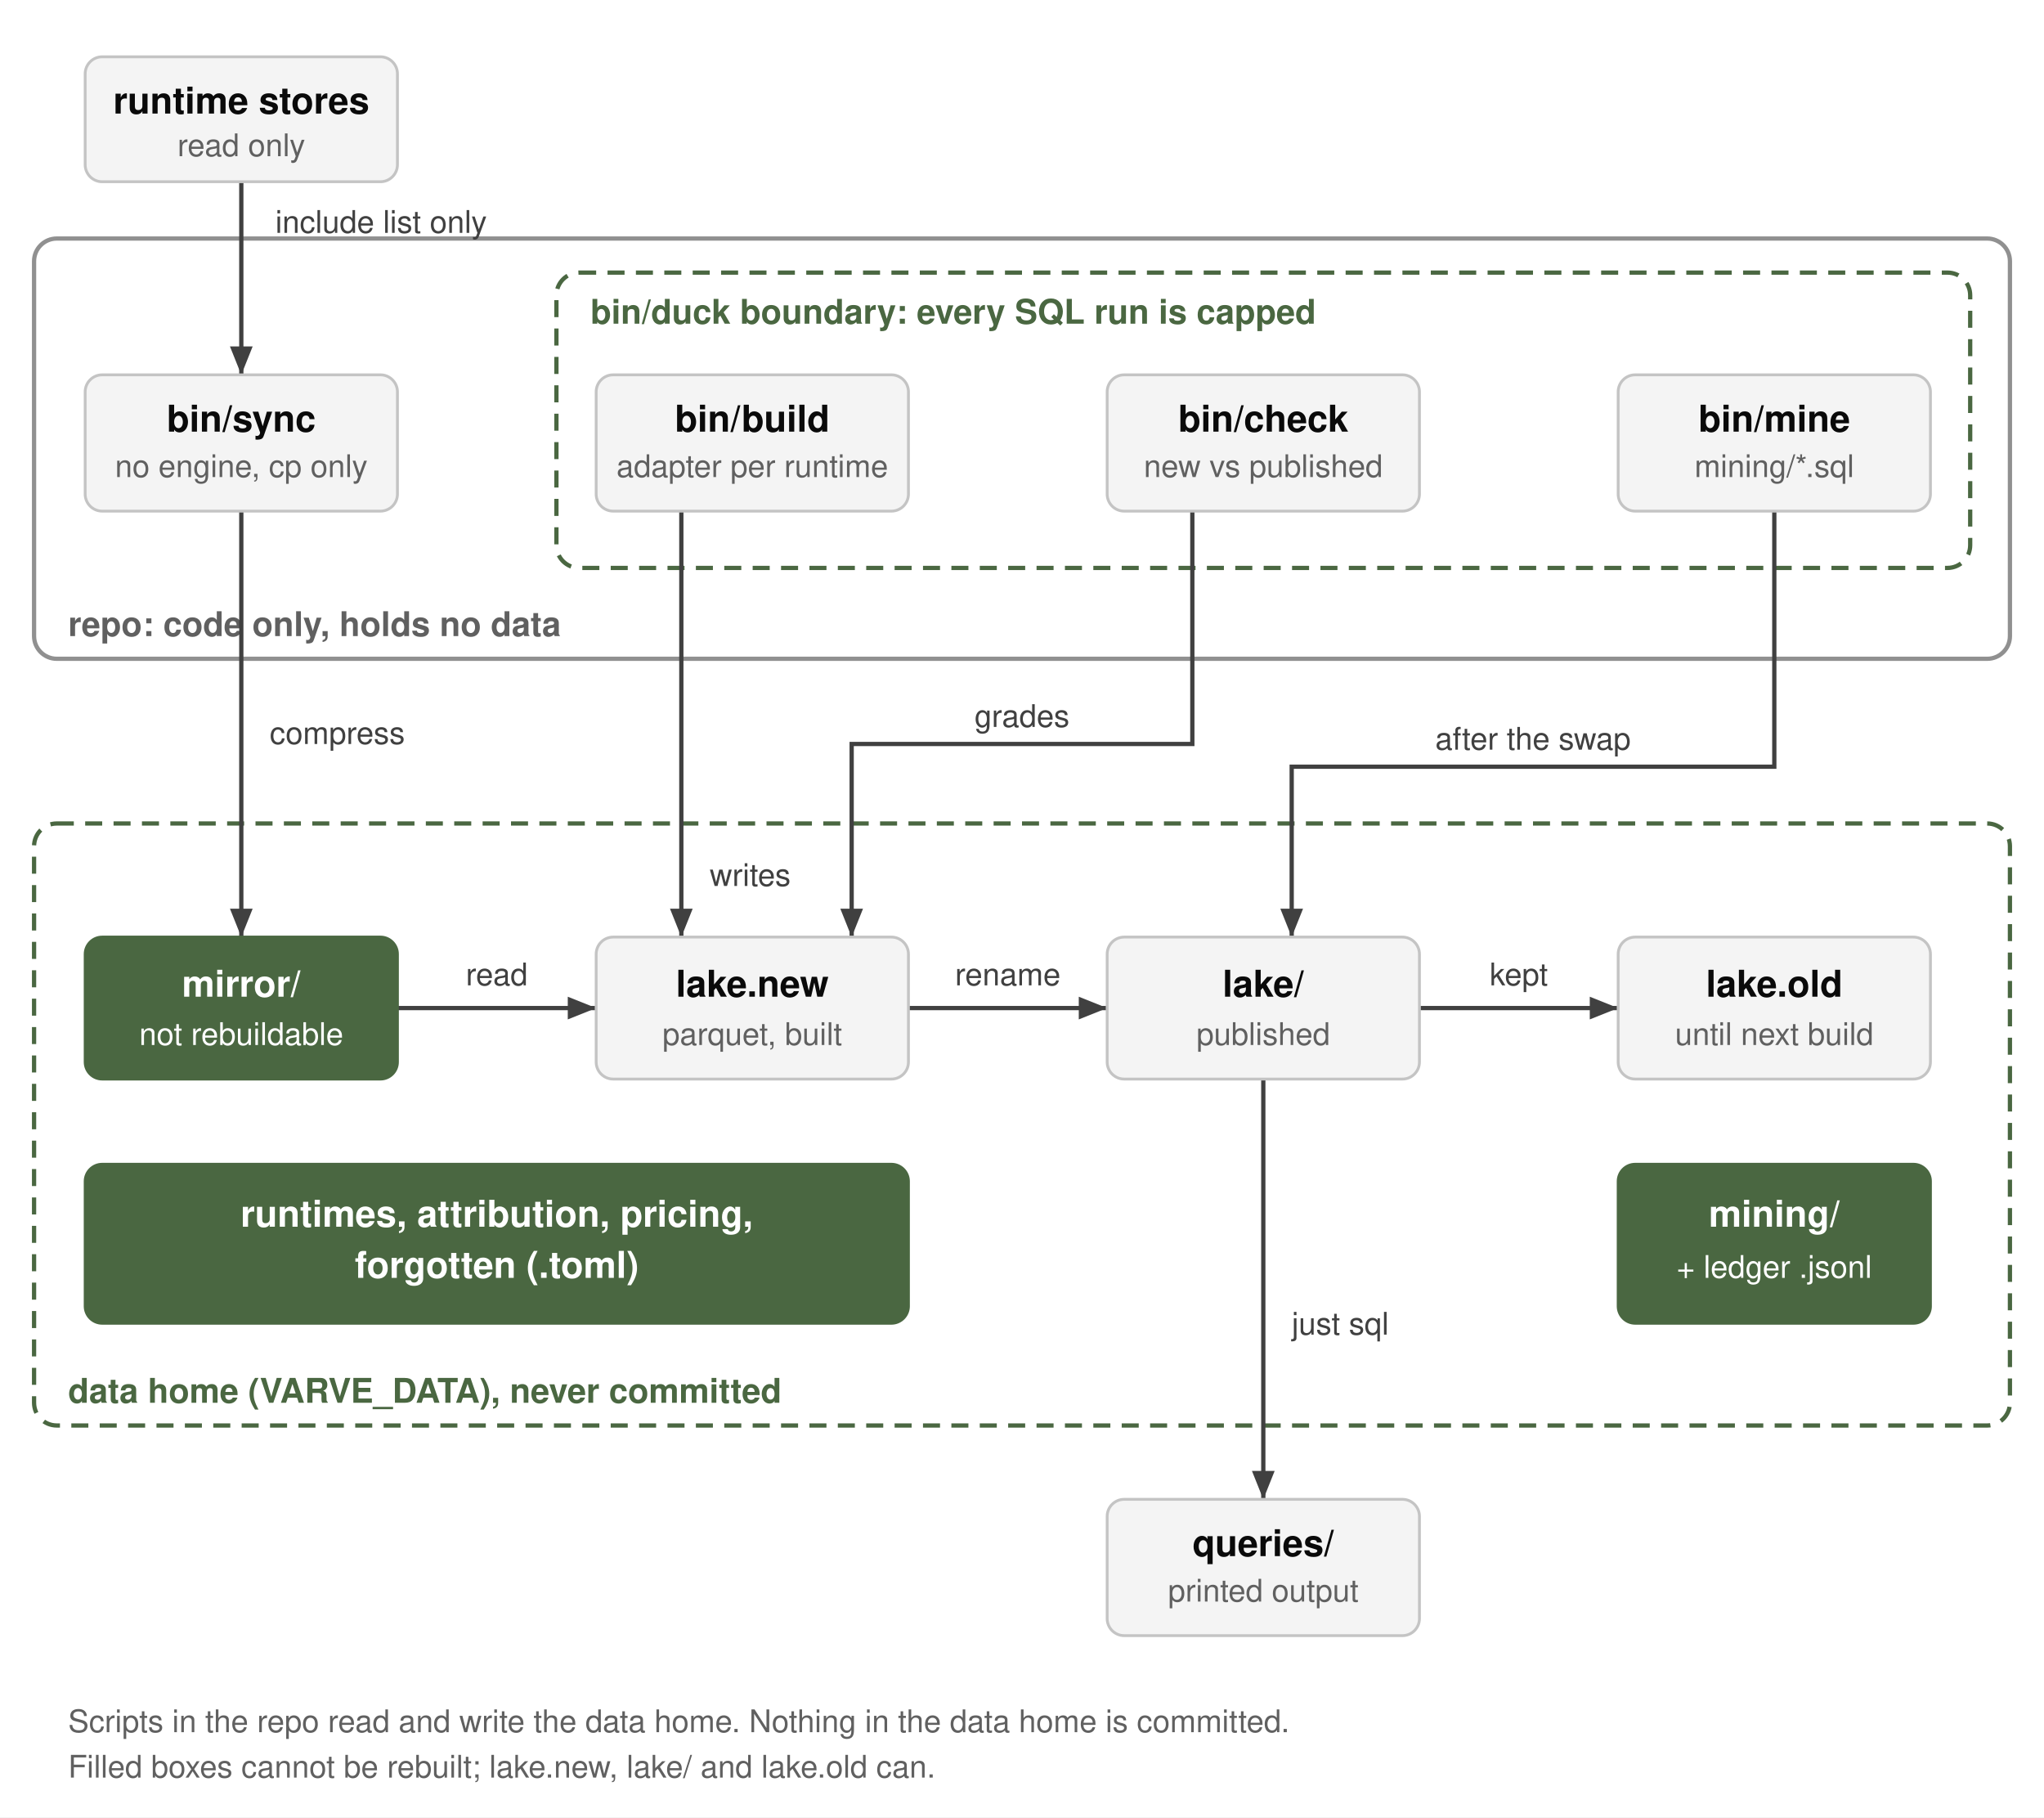
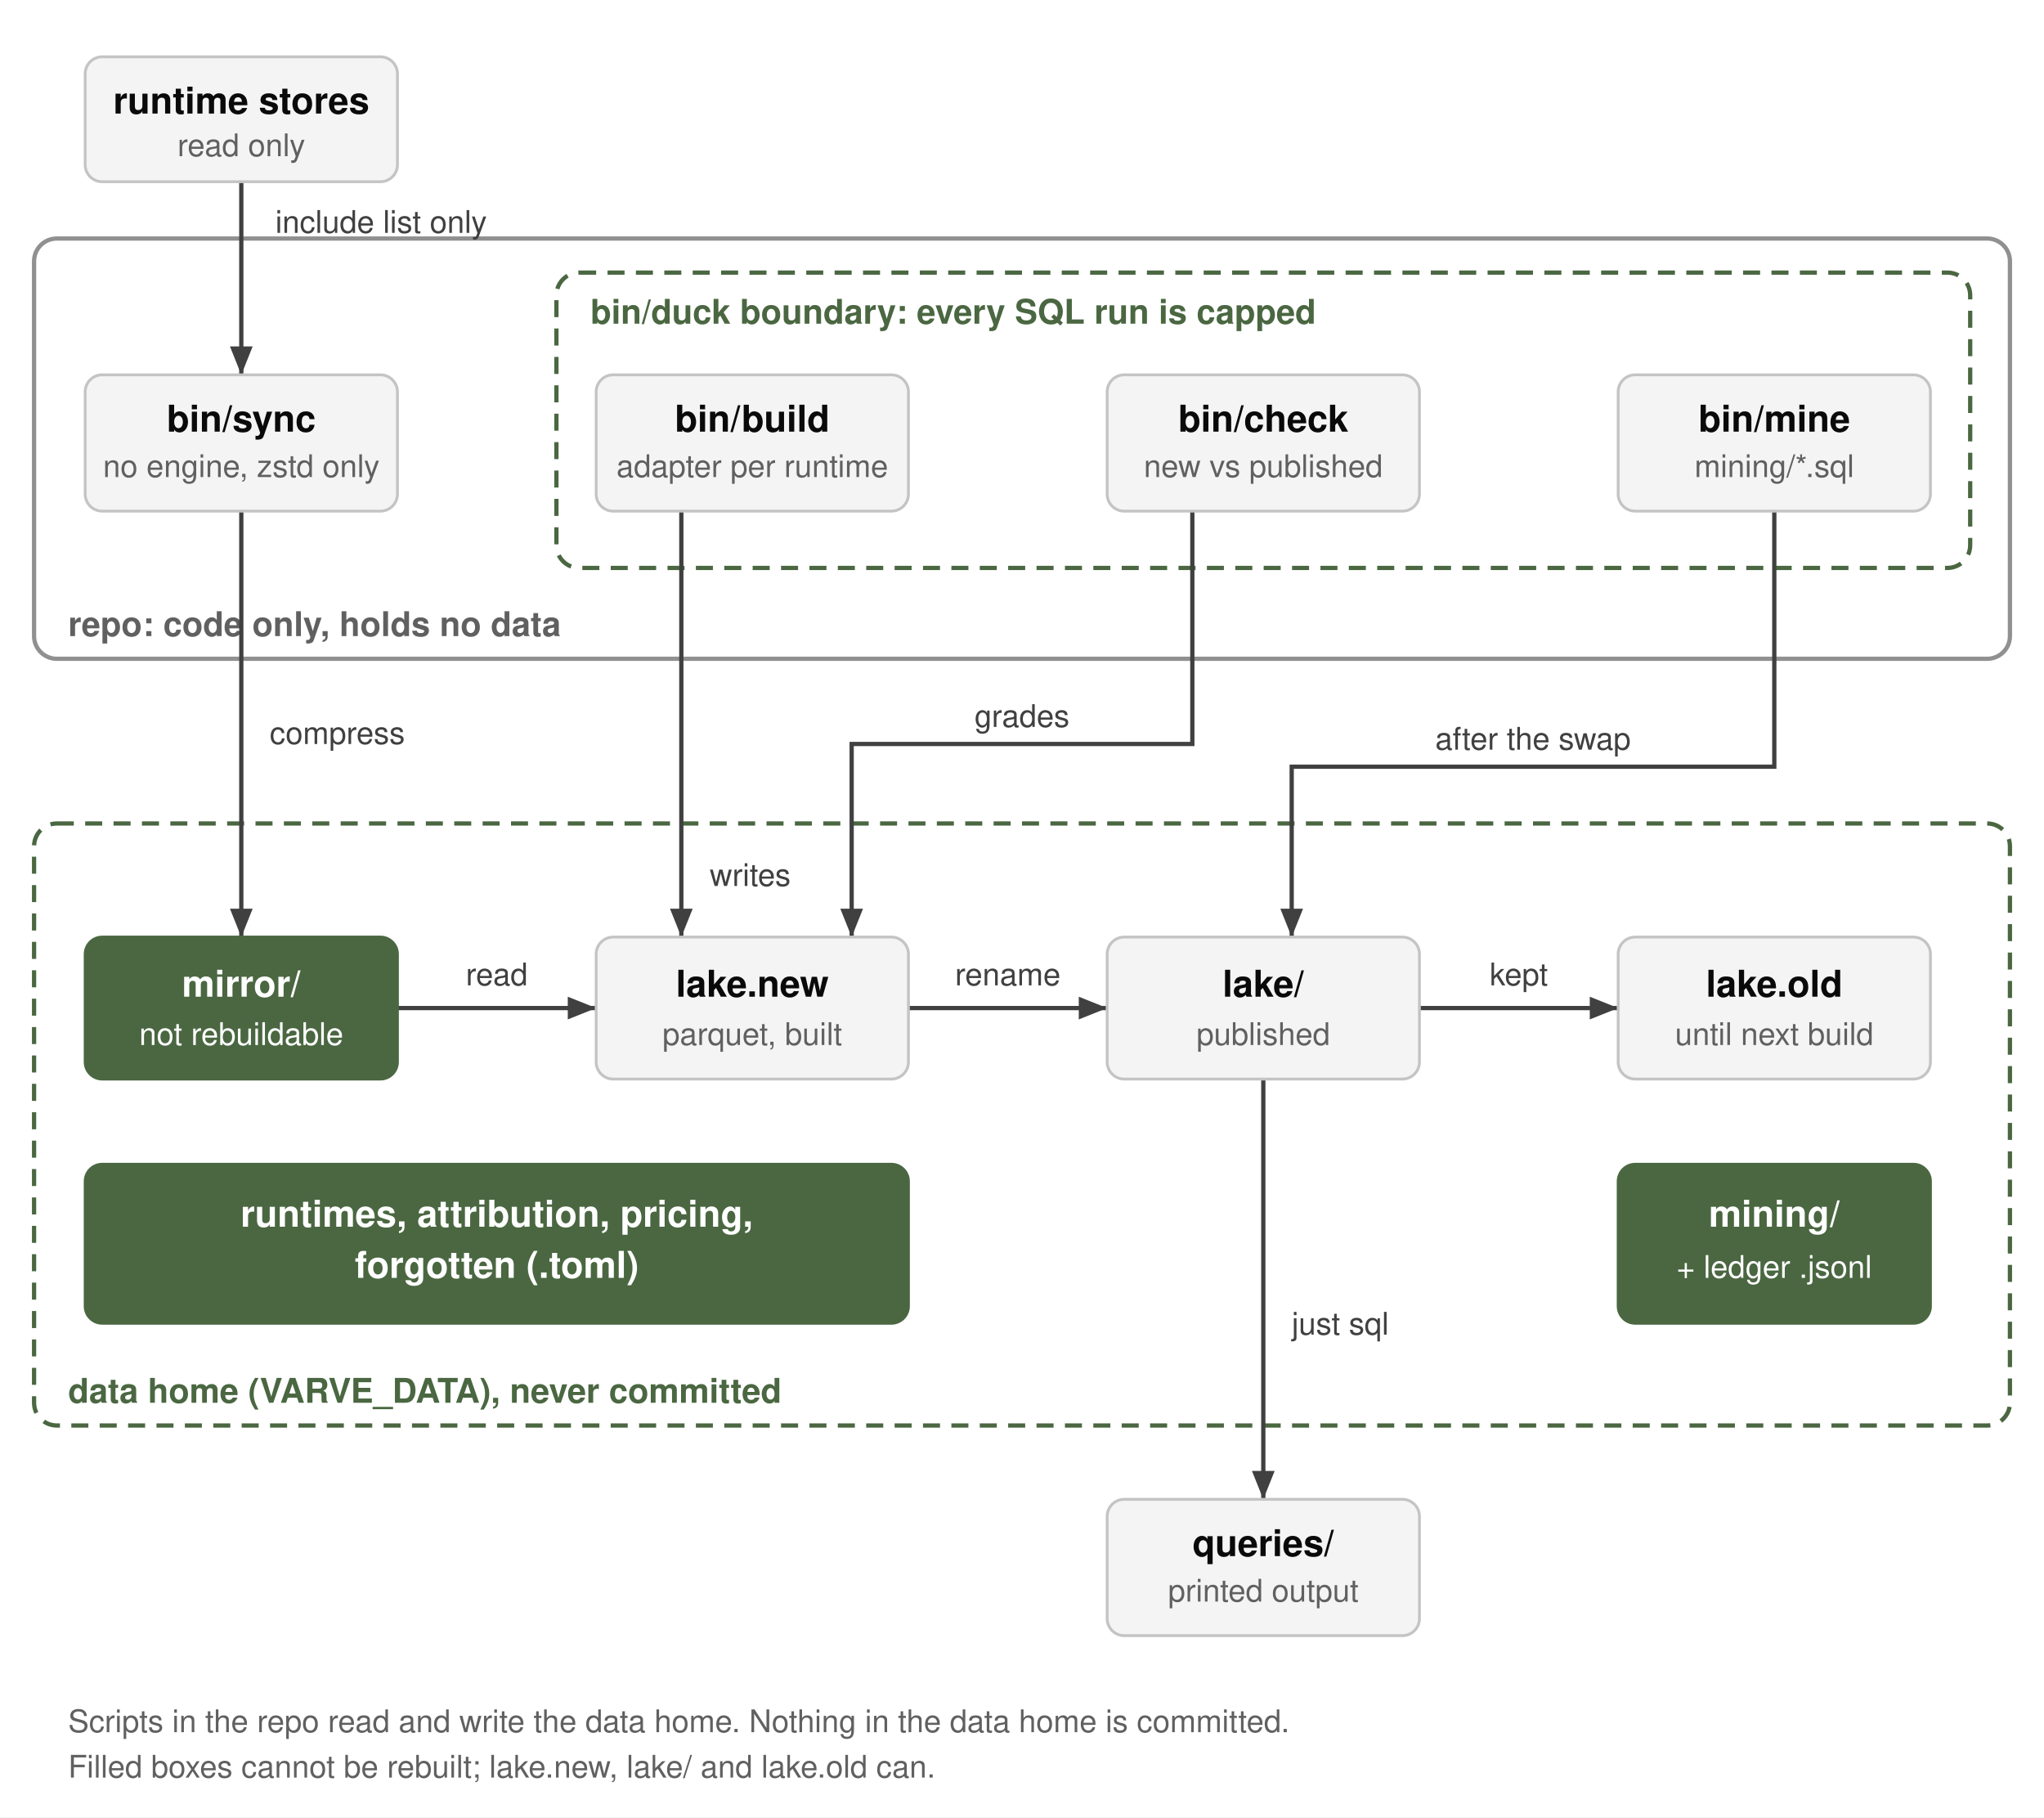
<svg xmlns="http://www.w3.org/2000/svg" viewBox="0 0 720 640" width="720" height="640" role="img" aria-labelledby="sys-t sys-d">
  <style>
    svg { font-family: system-ui, -apple-system, "Segoe UI", Helvetica, Arial, sans-serif; }
    .box { fill: #f4f4f4; stroke: #c4c4c4; stroke-width: 1; }
    .acc { fill: #4a6741; stroke: #4a6741; }
    .zone { fill: none; stroke: #4a6741; stroke-width: 1.5; stroke-dasharray: 6 4; }
    .zrep { fill: none; stroke: #909090; stroke-width: 1.5; }
    .nm { font-size: 13px; font-weight: 600; fill: #0a0a0a; }
    .sub { font-size: 11px; fill: #606060; }
    .lbl { font-size: 11px; fill: #404040; }
    .anm { font-size: 13px; font-weight: 600; fill: #ffffff; }
    .asub { font-size: 11px; fill: #ffffff; }
    .ln { fill: none; stroke: #404040; stroke-width: 1.5; }
    .ah { fill: #404040; }
    .zl { font-size: 12px; font-weight: 600; fill: #4a6741; }
    .zg { font-size: 12px; font-weight: 600; fill: #606060; }
    .pg { fill: #ffffff; }
    @media (prefers-color-scheme: dark) {
      .pg { fill: #1c1c1e; }
      .box { fill: #242426; stroke: #48484a; }
      .acc { fill: #6aaa58; stroke: #6aaa58; }
      .zone { stroke: #6aaa58; }
      .zrep { stroke: #8e8e93; }
      .nm { fill: #f2f2f7; }
      .sub { fill: #a0a0a6; }
      .lbl { fill: #aeaeb2; }
      .anm { fill: #1c1c1e; }
      .asub { fill: #1c1c1e; }
      .ln { stroke: #aeaeb2; }
      .ah { fill: #aeaeb2; }
      .zl { fill: #6aaa58; }
      .zg { fill: #a0a0a6; }
    }
  </style>
  <rect class="pg" width="720" height="640" />
  <defs>
    <marker id="sys-ar" markerUnits="userSpaceOnUse" markerWidth="10" markerHeight="8" refX="10" refY="4" orient="auto">
      <path class="ah" d="M0,0 L10,4 L0,8 Z" />
    </marker>
  </defs>
  <rect class="zrep" x="12" y="84" width="696" height="148" rx="8" />
  <text class="zg" x="24" y="224">repo: code only, holds no data</text>
  <rect class="zone" x="196" y="96" width="498" height="104" rx="8" />
  <text class="zl" x="208" y="114">bin/duck boundary: every SQL run is capped</text>
  <rect class="zone" x="12" y="290" width="696" height="212" rx="8" />
  <text class="zl" x="24" y="494">data home (VARVE_DATA), never committed</text>
  <path class="ln" d="M85,64 V132" marker-end="url(#sys-ar)" />
  <path class="ln" d="M85,180 V330" marker-end="url(#sys-ar)" />
  <path class="ln" d="M240,180 V330" marker-end="url(#sys-ar)" />
  <path class="ln" d="M420,180 V262 H300 V330" marker-end="url(#sys-ar)" />
  <path class="ln" d="M625,180 V270 H455 V330" marker-end="url(#sys-ar)" />
  <path class="ln" d="M140,355 H210" marker-end="url(#sys-ar)" />
  <path class="ln" d="M320,355 H390" marker-end="url(#sys-ar)" />
  <path class="ln" d="M500,355 H570" marker-end="url(#sys-ar)" />
  <path class="ln" d="M445,380 V528" marker-end="url(#sys-ar)" />
  <text class="lbl" x="95" y="86" dx="2" dy="-4">include list only</text>
  <text class="lbl" x="95" y="262">compress</text>
  <text class="lbl" x="250" y="312">writes</text>
  <text class="lbl" x="360" y="256" text-anchor="middle">grades</text>
  <text class="lbl" x="540" y="264" text-anchor="middle">after the swap</text>
  <text class="lbl" x="175" y="347" text-anchor="middle">read</text>
  <text class="lbl" x="355" y="347" text-anchor="middle">rename</text>
  <text class="lbl" x="535" y="347" text-anchor="middle">kept</text>
  <text class="lbl" x="455" y="470">just sql</text>
  <rect class="box" x="30" y="20" width="110" height="44" rx="6" />
  <text class="nm" x="85" y="40" text-anchor="middle">runtime stores</text>
  <text class="sub" x="85" y="55" text-anchor="middle">read only</text>
  <rect class="box" x="30" y="132" width="110" height="48" rx="6" />
  <text class="nm" x="85" y="152" text-anchor="middle">bin/sync</text>
-   <text class="sub" x="85" y="168" text-anchor="middle">no engine, cp only</text>
+   <text class="sub" x="85" y="168" text-anchor="middle">no engine, zstd only</text>
  <rect class="box" x="210" y="132" width="110" height="48" rx="6" />
  <text class="nm" x="265" y="152" text-anchor="middle">bin/build</text>
  <text class="sub" x="265" y="168" text-anchor="middle">adapter per runtime</text>
  <rect class="box" x="390" y="132" width="110" height="48" rx="6" />
  <text class="nm" x="445" y="152" text-anchor="middle">bin/check</text>
  <text class="sub" x="445" y="168" text-anchor="middle">new vs published</text>
  <rect class="box" x="570" y="132" width="110" height="48" rx="6" />
  <text class="nm" x="625" y="152" text-anchor="middle">bin/mine</text>
  <text class="sub" x="625" y="168" text-anchor="middle">mining/*.sql</text>
  <rect class="acc" x="30" y="330" width="110" height="50" rx="6" />
  <text class="anm" x="85" y="351" text-anchor="middle">mirror/</text>
  <text class="asub" x="85" y="368" text-anchor="middle">not rebuildable</text>
  <rect class="box" x="210" y="330" width="110" height="50" rx="6" />
  <text class="nm" x="265" y="351" text-anchor="middle">lake.new</text>
  <text class="sub" x="265" y="368" text-anchor="middle">parquet, built</text>
  <rect class="box" x="390" y="330" width="110" height="50" rx="6" />
  <text class="nm" x="445" y="351" text-anchor="middle">lake/</text>
  <text class="sub" x="445" y="368" text-anchor="middle">published</text>
  <rect class="box" x="570" y="330" width="110" height="50" rx="6" />
  <text class="nm" x="625" y="351" text-anchor="middle">lake.old</text>
  <text class="sub" x="625" y="368" text-anchor="middle">until next build</text>
  <rect class="acc" x="30" y="410" width="290" height="56" rx="6" />
  <text class="anm" x="175" y="432" text-anchor="middle">runtimes, attribution, pricing,</text>
  <text class="anm" x="175" y="450" text-anchor="middle">forgotten (.toml)</text>
  <rect class="acc" x="570" y="410" width="110" height="56" rx="6" />
  <text class="anm" x="625" y="432" text-anchor="middle">mining/</text>
  <text class="asub" x="625" y="450" text-anchor="middle">+ ledger .jsonl</text>
  <rect class="box" x="390" y="528" width="110" height="48" rx="6" />
  <text class="nm" x="445" y="548" text-anchor="middle">queries/</text>
  <text class="sub" x="445" y="564" text-anchor="middle">printed output</text>
  <text class="sub" x="24" y="610">Scripts in the repo read and write the data home. Nothing in the data home is committed.</text>
  <text class="sub" x="24" y="626">Filled boxes cannot be rebuilt; lake.new, lake/ and lake.old can.</text>
</svg>
